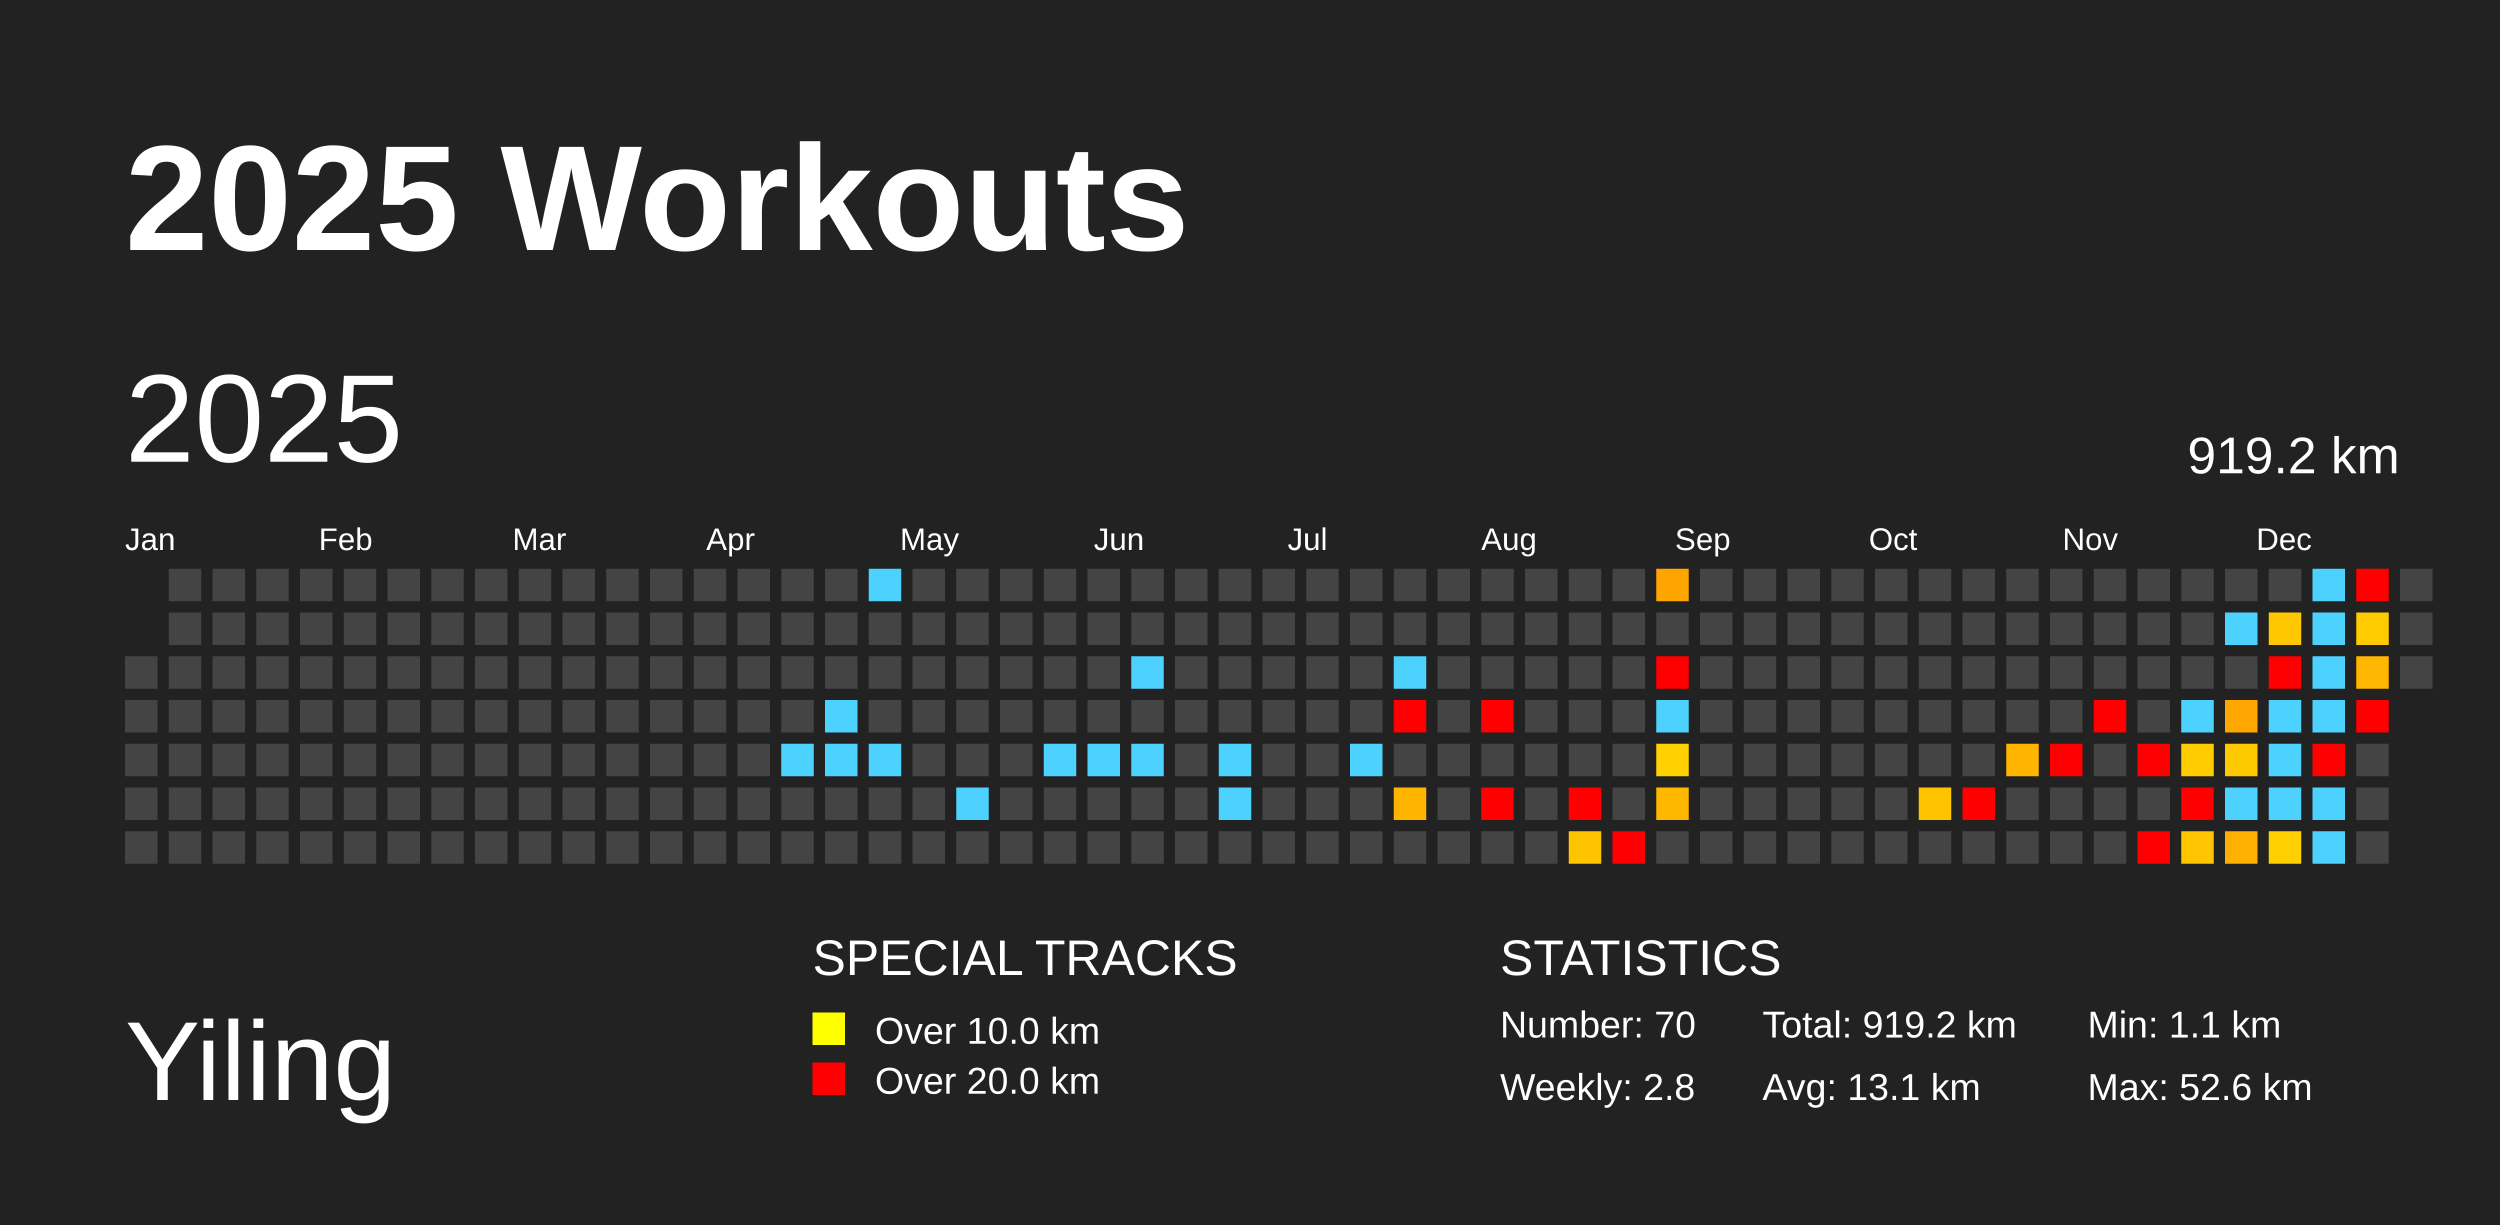
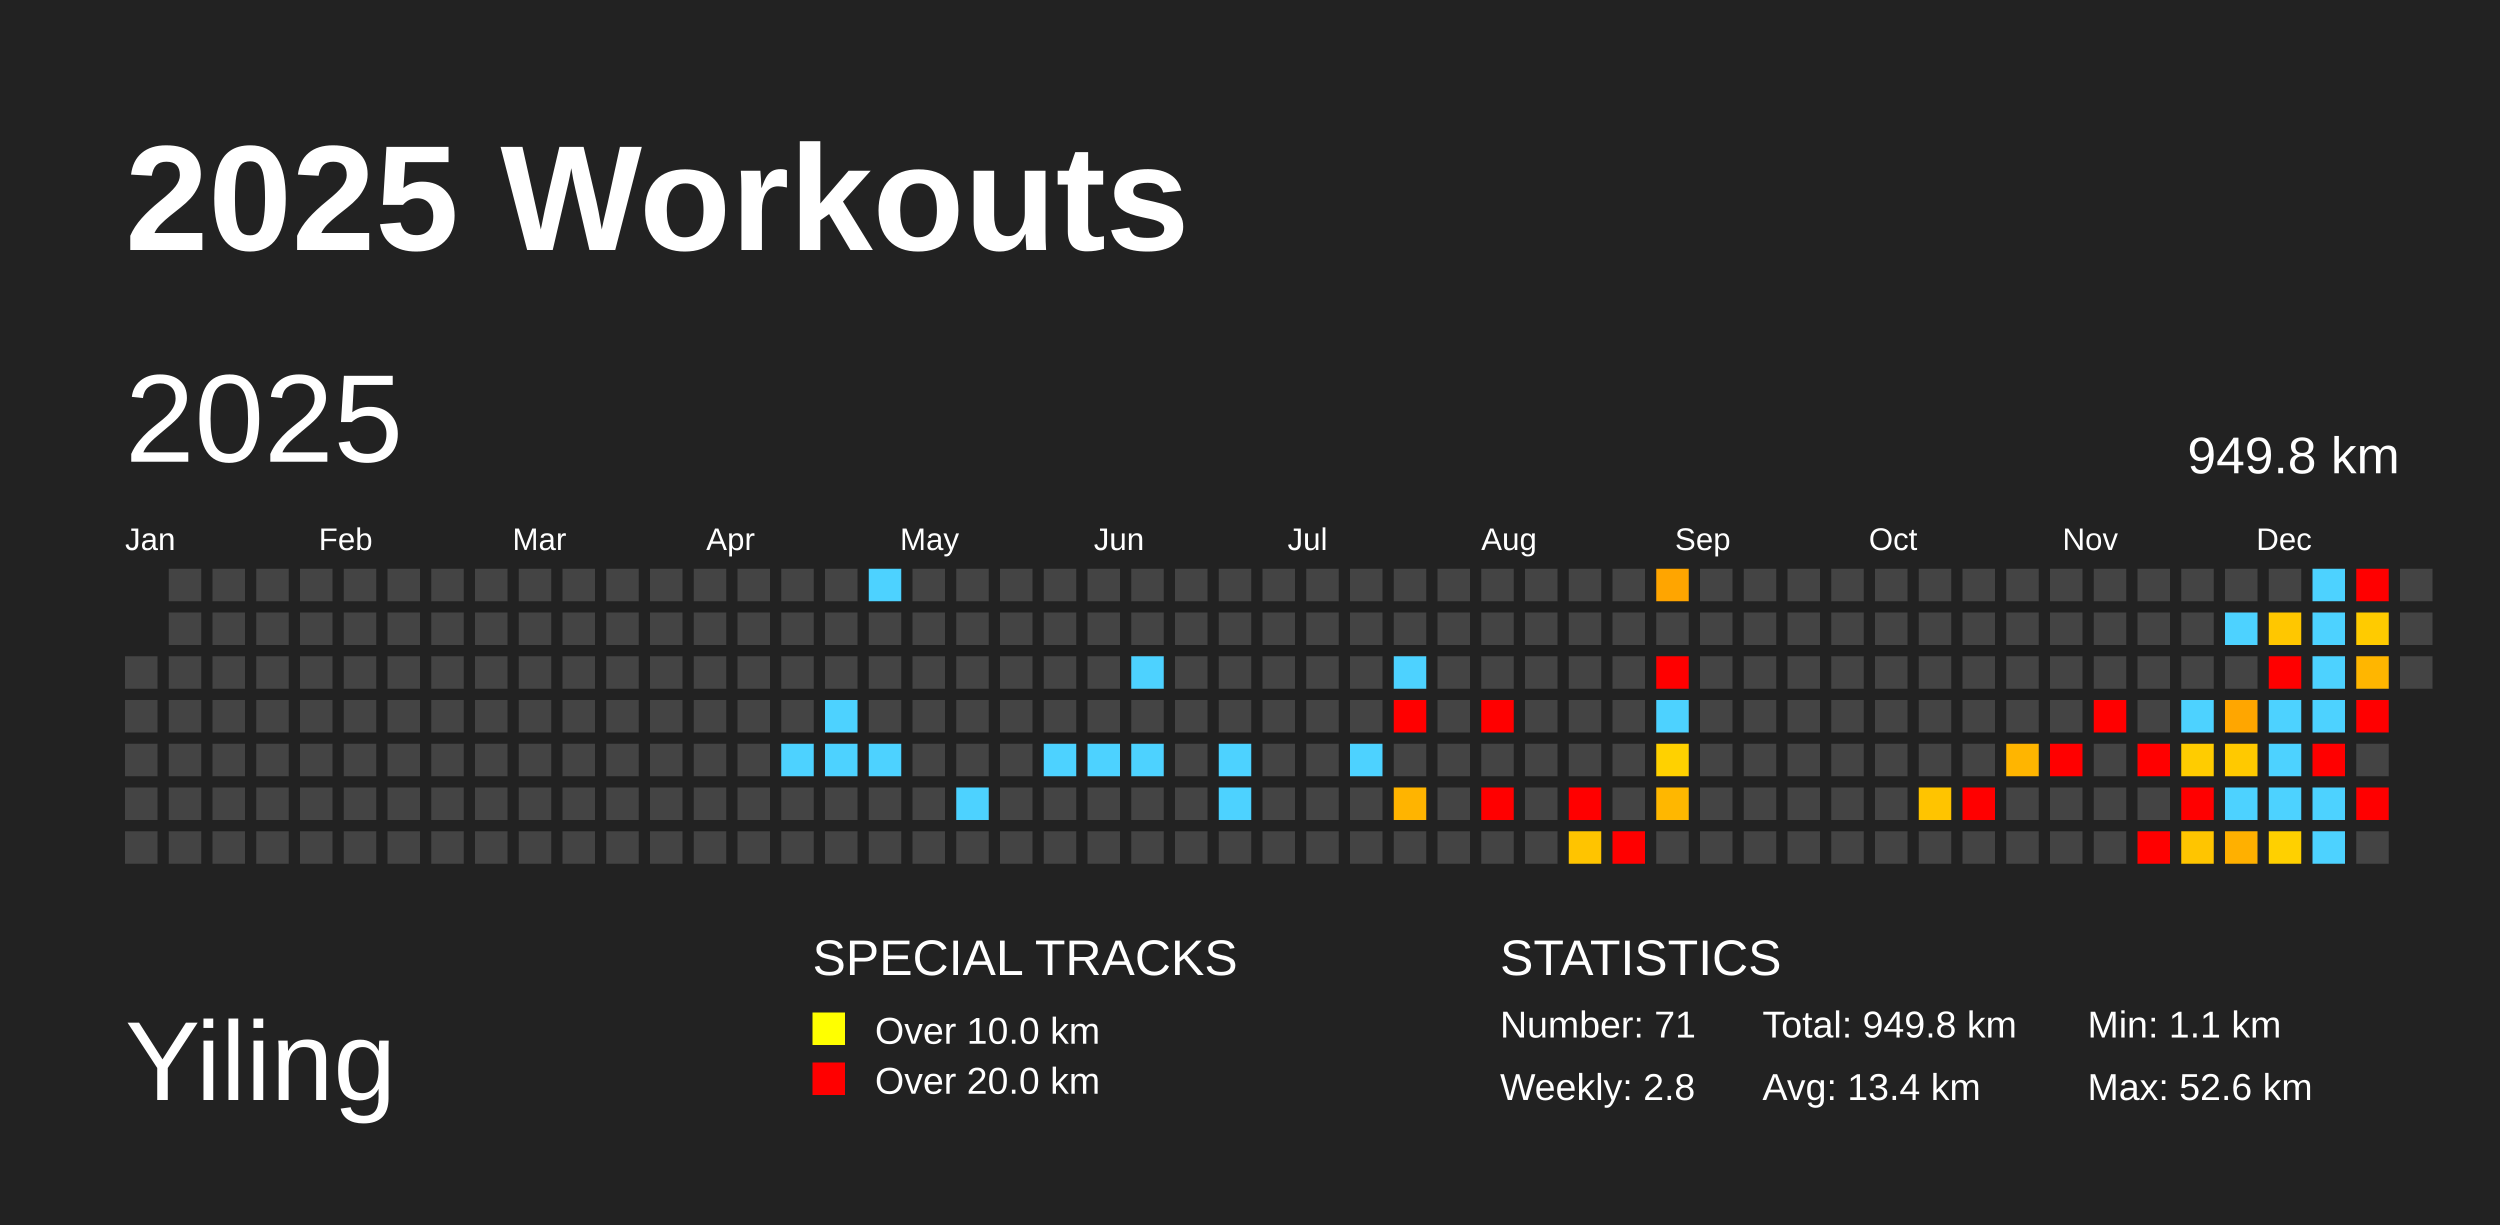
<svg xmlns="http://www.w3.org/2000/svg" baseProfile="full" height="98mm" version="1.1" viewBox="0,0,200,98" width="200mm">
  <defs />
  <rect fill="#222222" height="98" width="200" x="0" y="0" />
  <text fill="#FFFFFF" style="font-size:12px; font-family:Arial; font-weight:bold;" x="10" y="20">2025 Workouts</text>
  <text fill="#FFFFFF" style="font-size:9px; font-family:Arial" x="10" y="88">Yiling</text>
  <text fill="#FFFFFF" style="font-size:4px; font-family:Arial" x="65" y="78">SPECIAL TRACKS</text>
  <rect fill="yellow" height="2.6" width="2.6" x="65" y="81" />
  <text fill="#FFFFFF" style="font-size:3px; font-family:Arial" x="70" y="83.5">Over 10.0 km</text>
  <rect fill="red" height="2.6" width="2.6" x="65" y="85" />
  <text fill="#FFFFFF" style="font-size:3px; font-family:Arial" x="70" y="87.5">Over 20.0 km</text>
  <text fill="#FFFFFF" style="font-size:4px; font-family:Arial" x="120" y="78">STATISTICS</text>
-   <text fill="#FFFFFF" style="font-size:3px; font-family:Arial" x="120" y="83">Number: 70</text>
+   <text fill="#FFFFFF" style="font-size:3px; font-family:Arial" x="120" y="83">Number: 71</text>
  <text fill="#FFFFFF" style="font-size:3px; font-family:Arial" x="120" y="88">Weekly: 2.8</text>
-   <text fill="#FFFFFF" style="font-size:3px; font-family:Arial" x="141" y="83">Total: 919.2 km</text>
-   <text fill="#FFFFFF" style="font-size:3px; font-family:Arial" x="141" y="88">Avg: 13.1 km</text>
+   <text fill="#FFFFFF" style="font-size:3px; font-family:Arial" x="141" y="83">Total: 949.8 km</text>
+   <text fill="#FFFFFF" style="font-size:3px; font-family:Arial" x="141" y="88">Avg: 13.4 km</text>
  <text fill="#FFFFFF" style="font-size:3px; font-family:Arial" x="167" y="83">Min: 1.1 km</text>
  <text fill="#FFFFFF" style="font-size:3px; font-family:Arial" x="167" y="88">Max: 52.6 km</text>
  <text dominant-baseline="hanging" fill="#FFFFFF" style="font-size:10.0px; font-family:Arial;" x="10" y="30">2025</text>
-   <text dominant-baseline="hanging" fill="#FFFFFF" style="font-size:4.125px; font-family:Arial;" x="175" y="35">919.2 km</text>
+   <text dominant-baseline="hanging" fill="#FFFFFF" style="font-size:4.125px; font-family:Arial;" x="175" y="35">949.8 km</text>
  <text fill="#FFFFFF" style="font-size:2.5px; font-family:Arial" x="10.0" y="44">Jan</text>
  <text fill="#FFFFFF" style="font-size:2.5px; font-family:Arial" x="25.5" y="44">Feb</text>
  <text fill="#FFFFFF" style="font-size:2.5px; font-family:Arial" x="41.0" y="44">Mar</text>
  <text fill="#FFFFFF" style="font-size:2.5px; font-family:Arial" x="56.5" y="44">Apr</text>
  <text fill="#FFFFFF" style="font-size:2.5px; font-family:Arial" x="72.0" y="44">May</text>
  <text fill="#FFFFFF" style="font-size:2.5px; font-family:Arial" x="87.5" y="44">Jun</text>
  <text fill="#FFFFFF" style="font-size:2.5px; font-family:Arial" x="103.0" y="44">Jul</text>
  <text fill="#FFFFFF" style="font-size:2.5px; font-family:Arial" x="118.5" y="44">Aug</text>
  <text fill="#FFFFFF" style="font-size:2.5px; font-family:Arial" x="134.0" y="44">Sep</text>
  <text fill="#FFFFFF" style="font-size:2.5px; font-family:Arial" x="149.5" y="44">Oct</text>
  <text fill="#FFFFFF" style="font-size:2.5px; font-family:Arial" x="165.0" y="44">Nov</text>
  <text fill="#FFFFFF" style="font-size:2.5px; font-family:Arial" x="180.5" y="44">Dec</text>
  <rect fill="#444444" height="2.6" width="2.6" x="10.0" y="52.5" />
  <rect fill="#444444" height="2.6" width="2.6" x="10.0" y="56.0" />
  <rect fill="#444444" height="2.6" width="2.6" x="10.0" y="59.5" />
  <rect fill="#444444" height="2.6" width="2.6" x="10.0" y="63.0" />
  <rect fill="#444444" height="2.6" width="2.6" x="10.0" y="66.5" />
  <rect fill="#444444" height="2.6" width="2.6" x="13.5" y="45.5" />
  <rect fill="#444444" height="2.6" width="2.6" x="13.5" y="49.0" />
  <rect fill="#444444" height="2.6" width="2.6" x="13.5" y="52.5" />
  <rect fill="#444444" height="2.6" width="2.6" x="13.5" y="56.0" />
  <rect fill="#444444" height="2.6" width="2.6" x="13.5" y="59.5" />
  <rect fill="#444444" height="2.6" width="2.6" x="13.5" y="63.0" />
  <rect fill="#444444" height="2.6" width="2.6" x="13.5" y="66.5" />
  <rect fill="#444444" height="2.6" width="2.6" x="17.0" y="45.5" />
  <rect fill="#444444" height="2.6" width="2.6" x="17.0" y="49.0" />
  <rect fill="#444444" height="2.6" width="2.6" x="17.0" y="52.5" />
  <rect fill="#444444" height="2.6" width="2.6" x="17.0" y="56.0" />
  <rect fill="#444444" height="2.6" width="2.6" x="17.0" y="59.5" />
  <rect fill="#444444" height="2.6" width="2.6" x="17.0" y="63.0" />
  <rect fill="#444444" height="2.6" width="2.6" x="17.0" y="66.5" />
  <rect fill="#444444" height="2.6" width="2.6" x="20.5" y="45.5" />
  <rect fill="#444444" height="2.6" width="2.6" x="20.5" y="49.0" />
  <rect fill="#444444" height="2.6" width="2.6" x="20.5" y="52.5" />
  <rect fill="#444444" height="2.6" width="2.6" x="20.5" y="56.0" />
  <rect fill="#444444" height="2.6" width="2.6" x="20.5" y="59.5" />
  <rect fill="#444444" height="2.6" width="2.6" x="20.5" y="63.0" />
  <rect fill="#444444" height="2.6" width="2.6" x="20.5" y="66.5" />
  <rect fill="#444444" height="2.6" width="2.6" x="24.0" y="45.5" />
  <rect fill="#444444" height="2.6" width="2.6" x="24.0" y="49.0" />
  <rect fill="#444444" height="2.6" width="2.6" x="24.0" y="52.5" />
  <rect fill="#444444" height="2.6" width="2.6" x="24.0" y="56.0" />
  <rect fill="#444444" height="2.6" width="2.6" x="24.0" y="59.5" />
  <rect fill="#444444" height="2.6" width="2.6" x="24.0" y="63.0" />
  <rect fill="#444444" height="2.6" width="2.6" x="24.0" y="66.5" />
  <rect fill="#444444" height="2.6" width="2.6" x="27.5" y="45.5" />
  <rect fill="#444444" height="2.6" width="2.6" x="27.5" y="49.0" />
  <rect fill="#444444" height="2.6" width="2.6" x="27.5" y="52.5" />
  <rect fill="#444444" height="2.6" width="2.6" x="27.5" y="56.0" />
  <rect fill="#444444" height="2.6" width="2.6" x="27.5" y="59.5" />
  <rect fill="#444444" height="2.6" width="2.6" x="27.5" y="63.0" />
  <rect fill="#444444" height="2.6" width="2.6" x="27.5" y="66.5" />
  <rect fill="#444444" height="2.6" width="2.6" x="31.0" y="45.5" />
  <rect fill="#444444" height="2.6" width="2.6" x="31.0" y="49.0" />
  <rect fill="#444444" height="2.6" width="2.6" x="31.0" y="52.5" />
  <rect fill="#444444" height="2.6" width="2.6" x="31.0" y="56.0" />
  <rect fill="#444444" height="2.6" width="2.6" x="31.0" y="59.5" />
  <rect fill="#444444" height="2.6" width="2.6" x="31.0" y="63.0" />
  <rect fill="#444444" height="2.6" width="2.6" x="31.0" y="66.5" />
  <rect fill="#444444" height="2.6" width="2.6" x="34.5" y="45.5" />
  <rect fill="#444444" height="2.6" width="2.6" x="34.5" y="49.0" />
  <rect fill="#444444" height="2.6" width="2.6" x="34.5" y="52.5" />
  <rect fill="#444444" height="2.6" width="2.6" x="34.5" y="56.0" />
  <rect fill="#444444" height="2.6" width="2.6" x="34.5" y="59.5" />
  <rect fill="#444444" height="2.6" width="2.6" x="34.5" y="63.0" />
  <rect fill="#444444" height="2.6" width="2.6" x="34.5" y="66.5" />
  <rect fill="#444444" height="2.6" width="2.6" x="38.0" y="45.5" />
  <rect fill="#444444" height="2.6" width="2.6" x="38.0" y="49.0" />
  <rect fill="#444444" height="2.6" width="2.6" x="38.0" y="52.5" />
  <rect fill="#444444" height="2.6" width="2.6" x="38.0" y="56.0" />
  <rect fill="#444444" height="2.6" width="2.6" x="38.0" y="59.5" />
  <rect fill="#444444" height="2.6" width="2.6" x="38.0" y="63.0" />
  <rect fill="#444444" height="2.6" width="2.6" x="38.0" y="66.5" />
  <rect fill="#444444" height="2.6" width="2.6" x="41.5" y="45.5" />
  <rect fill="#444444" height="2.6" width="2.6" x="41.5" y="49.0" />
  <rect fill="#444444" height="2.6" width="2.6" x="41.5" y="52.5" />
  <rect fill="#444444" height="2.6" width="2.6" x="41.5" y="56.0" />
  <rect fill="#444444" height="2.6" width="2.6" x="41.5" y="59.5" />
  <rect fill="#444444" height="2.6" width="2.6" x="41.5" y="63.0" />
  <rect fill="#444444" height="2.6" width="2.6" x="41.5" y="66.5" />
  <rect fill="#444444" height="2.6" width="2.6" x="45.0" y="45.5" />
  <rect fill="#444444" height="2.6" width="2.6" x="45.0" y="49.0" />
  <rect fill="#444444" height="2.6" width="2.6" x="45.0" y="52.5" />
  <rect fill="#444444" height="2.6" width="2.6" x="45.0" y="56.0" />
  <rect fill="#444444" height="2.6" width="2.6" x="45.0" y="59.5" />
  <rect fill="#444444" height="2.6" width="2.6" x="45.0" y="63.0" />
  <rect fill="#444444" height="2.6" width="2.6" x="45.0" y="66.5" />
  <rect fill="#444444" height="2.6" width="2.6" x="48.5" y="45.5" />
  <rect fill="#444444" height="2.6" width="2.6" x="48.5" y="49.0" />
  <rect fill="#444444" height="2.6" width="2.6" x="48.5" y="52.5" />
  <rect fill="#444444" height="2.6" width="2.6" x="48.5" y="56.0" />
  <rect fill="#444444" height="2.6" width="2.6" x="48.5" y="59.5" />
  <rect fill="#444444" height="2.6" width="2.6" x="48.5" y="63.0" />
  <rect fill="#444444" height="2.6" width="2.6" x="48.5" y="66.5" />
  <rect fill="#444444" height="2.6" width="2.6" x="52.0" y="45.5" />
  <rect fill="#444444" height="2.6" width="2.6" x="52.0" y="49.0" />
  <rect fill="#444444" height="2.6" width="2.6" x="52.0" y="52.5" />
  <rect fill="#444444" height="2.6" width="2.6" x="52.0" y="56.0" />
  <rect fill="#444444" height="2.6" width="2.6" x="52.0" y="59.5" />
  <rect fill="#444444" height="2.6" width="2.6" x="52.0" y="63.0" />
  <rect fill="#444444" height="2.6" width="2.6" x="52.0" y="66.5" />
  <rect fill="#444444" height="2.6" width="2.6" x="55.5" y="45.5" />
  <rect fill="#444444" height="2.6" width="2.6" x="55.5" y="49.0" />
  <rect fill="#444444" height="2.6" width="2.6" x="55.5" y="52.5" />
  <rect fill="#444444" height="2.6" width="2.6" x="55.5" y="56.0" />
  <rect fill="#444444" height="2.6" width="2.6" x="55.5" y="59.5" />
  <rect fill="#444444" height="2.6" width="2.6" x="55.5" y="63.0" />
  <rect fill="#444444" height="2.6" width="2.6" x="55.5" y="66.5" />
  <rect fill="#444444" height="2.6" width="2.6" x="59.0" y="45.5" />
  <rect fill="#444444" height="2.6" width="2.6" x="59.0" y="49.0" />
  <rect fill="#444444" height="2.6" width="2.6" x="59.0" y="52.5" />
  <rect fill="#444444" height="2.6" width="2.6" x="59.0" y="56.0" />
  <rect fill="#444444" height="2.6" width="2.6" x="59.0" y="59.5" />
  <rect fill="#444444" height="2.6" width="2.6" x="59.0" y="63.0" />
  <rect fill="#444444" height="2.6" width="2.6" x="59.0" y="66.5" />
  <rect fill="#444444" height="2.6" width="2.6" x="62.5" y="45.5" />
  <rect fill="#444444" height="2.6" width="2.6" x="62.5" y="49.0" />
  <rect fill="#444444" height="2.6" width="2.6" x="62.5" y="52.5" />
  <rect fill="#444444" height="2.6" width="2.6" x="62.5" y="56.0" />
  <rect fill="#4dd2ff" height="2.6" width="2.6" x="62.5" y="59.5" />
  <rect fill="#444444" height="2.6" width="2.6" x="62.5" y="63.0" />
  <rect fill="#444444" height="2.6" width="2.6" x="62.5" y="66.5" />
  <rect fill="#444444" height="2.6" width="2.6" x="66.0" y="45.5" />
  <rect fill="#444444" height="2.6" width="2.6" x="66.0" y="49.0" />
  <rect fill="#444444" height="2.6" width="2.6" x="66.0" y="52.5" />
  <rect fill="#4dd2ff" height="2.6" width="2.6" x="66.0" y="56.0" />
  <rect fill="#4dd2ff" height="2.6" width="2.6" x="66.0" y="59.5" />
  <rect fill="#444444" height="2.6" width="2.6" x="66.0" y="63.0" />
  <rect fill="#444444" height="2.6" width="2.6" x="66.0" y="66.5" />
  <rect fill="#4dd2ff" height="2.6" width="2.6" x="69.5" y="45.5" />
  <rect fill="#444444" height="2.6" width="2.6" x="69.5" y="49.0" />
  <rect fill="#444444" height="2.6" width="2.6" x="69.5" y="52.5" />
  <rect fill="#444444" height="2.6" width="2.6" x="69.5" y="56.0" />
  <rect fill="#4dd2ff" height="2.6" width="2.6" x="69.5" y="59.5" />
  <rect fill="#444444" height="2.6" width="2.6" x="69.5" y="63.0" />
  <rect fill="#444444" height="2.6" width="2.6" x="69.5" y="66.5" />
  <rect fill="#444444" height="2.6" width="2.6" x="73.0" y="45.5" />
  <rect fill="#444444" height="2.6" width="2.6" x="73.0" y="49.0" />
  <rect fill="#444444" height="2.6" width="2.6" x="73.0" y="52.5" />
  <rect fill="#444444" height="2.6" width="2.6" x="73.0" y="56.0" />
  <rect fill="#444444" height="2.6" width="2.6" x="73.0" y="59.5" />
  <rect fill="#444444" height="2.6" width="2.6" x="73.0" y="63.0" />
  <rect fill="#444444" height="2.6" width="2.6" x="73.0" y="66.5" />
  <rect fill="#444444" height="2.6" width="2.6" x="76.5" y="45.5" />
  <rect fill="#444444" height="2.6" width="2.6" x="76.5" y="49.0" />
  <rect fill="#444444" height="2.6" width="2.6" x="76.5" y="52.5" />
  <rect fill="#444444" height="2.6" width="2.6" x="76.5" y="56.0" />
  <rect fill="#444444" height="2.6" width="2.6" x="76.5" y="59.5" />
  <rect fill="#4dd2ff" height="2.6" width="2.6" x="76.5" y="63.0" />
  <rect fill="#444444" height="2.6" width="2.6" x="76.5" y="66.5" />
  <rect fill="#444444" height="2.6" width="2.6" x="80.0" y="45.5" />
  <rect fill="#444444" height="2.6" width="2.6" x="80.0" y="49.0" />
  <rect fill="#444444" height="2.6" width="2.6" x="80.0" y="52.5" />
  <rect fill="#444444" height="2.6" width="2.6" x="80.0" y="56.0" />
  <rect fill="#444444" height="2.6" width="2.6" x="80.0" y="59.5" />
  <rect fill="#444444" height="2.6" width="2.6" x="80.0" y="63.0" />
  <rect fill="#444444" height="2.6" width="2.6" x="80.0" y="66.5" />
  <rect fill="#444444" height="2.6" width="2.6" x="83.5" y="45.5" />
  <rect fill="#444444" height="2.6" width="2.6" x="83.5" y="49.0" />
  <rect fill="#444444" height="2.6" width="2.6" x="83.5" y="52.5" />
  <rect fill="#444444" height="2.6" width="2.6" x="83.5" y="56.0" />
  <rect fill="#4dd2ff" height="2.6" width="2.6" x="83.5" y="59.5" />
  <rect fill="#444444" height="2.6" width="2.6" x="83.5" y="63.0" />
  <rect fill="#444444" height="2.6" width="2.6" x="83.5" y="66.5" />
  <rect fill="#444444" height="2.6" width="2.6" x="87.0" y="45.5" />
  <rect fill="#444444" height="2.6" width="2.6" x="87.0" y="49.0" />
  <rect fill="#444444" height="2.6" width="2.6" x="87.0" y="52.5" />
  <rect fill="#444444" height="2.6" width="2.6" x="87.0" y="56.0" />
  <rect fill="#4dd2ff" height="2.6" width="2.6" x="87.0" y="59.5" />
  <rect fill="#444444" height="2.6" width="2.6" x="87.0" y="63.0" />
  <rect fill="#444444" height="2.6" width="2.6" x="87.0" y="66.5" />
  <rect fill="#444444" height="2.6" width="2.6" x="90.5" y="45.5" />
  <rect fill="#444444" height="2.6" width="2.6" x="90.5" y="49.0" />
  <rect fill="#4dd2ff" height="2.6" width="2.6" x="90.5" y="52.5" />
  <rect fill="#444444" height="2.6" width="2.6" x="90.5" y="56.0" />
  <rect fill="#4dd2ff" height="2.6" width="2.6" x="90.5" y="59.5" />
  <rect fill="#444444" height="2.6" width="2.6" x="90.5" y="63.0" />
  <rect fill="#444444" height="2.6" width="2.6" x="90.5" y="66.5" />
  <rect fill="#444444" height="2.6" width="2.6" x="94.0" y="45.5" />
  <rect fill="#444444" height="2.6" width="2.6" x="94.0" y="49.0" />
  <rect fill="#444444" height="2.6" width="2.6" x="94.0" y="52.5" />
  <rect fill="#444444" height="2.6" width="2.6" x="94.0" y="56.0" />
  <rect fill="#444444" height="2.6" width="2.6" x="94.0" y="59.5" />
  <rect fill="#444444" height="2.6" width="2.6" x="94.0" y="63.0" />
  <rect fill="#444444" height="2.6" width="2.6" x="94.0" y="66.5" />
  <rect fill="#444444" height="2.6" width="2.6" x="97.5" y="45.5" />
  <rect fill="#444444" height="2.6" width="2.6" x="97.5" y="49.0" />
  <rect fill="#444444" height="2.6" width="2.6" x="97.5" y="52.5" />
  <rect fill="#444444" height="2.6" width="2.6" x="97.5" y="56.0" />
  <rect fill="#4dd2ff" height="2.6" width="2.6" x="97.5" y="59.5" />
  <rect fill="#4dd2ff" height="2.6" width="2.6" x="97.5" y="63.0" />
  <rect fill="#444444" height="2.6" width="2.6" x="97.5" y="66.5" />
  <rect fill="#444444" height="2.6" width="2.6" x="101.0" y="45.5" />
  <rect fill="#444444" height="2.6" width="2.6" x="101.0" y="49.0" />
  <rect fill="#444444" height="2.6" width="2.6" x="101.0" y="52.5" />
  <rect fill="#444444" height="2.6" width="2.6" x="101.0" y="56.0" />
  <rect fill="#444444" height="2.6" width="2.6" x="101.0" y="59.5" />
  <rect fill="#444444" height="2.6" width="2.6" x="101.0" y="63.0" />
  <rect fill="#444444" height="2.6" width="2.6" x="101.0" y="66.5" />
  <rect fill="#444444" height="2.6" width="2.6" x="104.5" y="45.5" />
  <rect fill="#444444" height="2.6" width="2.6" x="104.5" y="49.0" />
  <rect fill="#444444" height="2.6" width="2.6" x="104.5" y="52.5" />
  <rect fill="#444444" height="2.6" width="2.6" x="104.5" y="56.0" />
  <rect fill="#444444" height="2.6" width="2.6" x="104.5" y="59.5" />
  <rect fill="#444444" height="2.6" width="2.6" x="104.5" y="63.0" />
  <rect fill="#444444" height="2.6" width="2.6" x="104.5" y="66.5" />
  <rect fill="#444444" height="2.6" width="2.6" x="108.0" y="45.5" />
  <rect fill="#444444" height="2.6" width="2.6" x="108.0" y="49.0" />
  <rect fill="#444444" height="2.6" width="2.6" x="108.0" y="52.5" />
  <rect fill="#444444" height="2.6" width="2.6" x="108.0" y="56.0" />
  <rect fill="#4dd2ff" height="2.6" width="2.6" x="108.0" y="59.5" />
  <rect fill="#444444" height="2.6" width="2.6" x="108.0" y="63.0" />
  <rect fill="#444444" height="2.6" width="2.6" x="108.0" y="66.5" />
  <rect fill="#444444" height="2.6" width="2.6" x="111.5" y="45.5" />
  <rect fill="#444444" height="2.6" width="2.6" x="111.5" y="49.0" />
  <rect fill="#4dd2ff" height="2.6" width="2.6" x="111.5" y="52.5" />
  <rect fill="red" height="2.6" width="2.6" x="111.5" y="56.0" />
  <rect fill="#444444" height="2.6" width="2.6" x="111.5" y="59.5" />
  <rect fill="#ffb400" height="2.6" width="2.6" x="111.5" y="63.0" />
  <rect fill="#444444" height="2.6" width="2.6" x="111.5" y="66.5" />
  <rect fill="#444444" height="2.6" width="2.6" x="115.0" y="45.5" />
  <rect fill="#444444" height="2.6" width="2.6" x="115.0" y="49.0" />
  <rect fill="#444444" height="2.6" width="2.6" x="115.0" y="52.5" />
  <rect fill="#444444" height="2.6" width="2.6" x="115.0" y="56.0" />
  <rect fill="#444444" height="2.6" width="2.6" x="115.0" y="59.5" />
  <rect fill="#444444" height="2.6" width="2.6" x="115.0" y="63.0" />
  <rect fill="#444444" height="2.6" width="2.6" x="115.0" y="66.5" />
  <rect fill="#444444" height="2.6" width="2.6" x="118.5" y="45.5" />
  <rect fill="#444444" height="2.6" width="2.6" x="118.5" y="49.0" />
  <rect fill="#444444" height="2.6" width="2.6" x="118.5" y="52.5" />
  <rect fill="red" height="2.6" width="2.6" x="118.5" y="56.0" />
  <rect fill="#444444" height="2.6" width="2.6" x="118.5" y="59.5" />
  <rect fill="red" height="2.6" width="2.6" x="118.5" y="63.0" />
  <rect fill="#444444" height="2.6" width="2.6" x="118.5" y="66.5" />
  <rect fill="#444444" height="2.6" width="2.6" x="122.0" y="45.5" />
  <rect fill="#444444" height="2.6" width="2.6" x="122.0" y="49.0" />
  <rect fill="#444444" height="2.6" width="2.6" x="122.0" y="52.5" />
  <rect fill="#444444" height="2.6" width="2.6" x="122.0" y="56.0" />
  <rect fill="#444444" height="2.6" width="2.6" x="122.0" y="59.5" />
  <rect fill="#444444" height="2.6" width="2.6" x="122.0" y="63.0" />
  <rect fill="#444444" height="2.6" width="2.6" x="122.0" y="66.5" />
  <rect fill="#444444" height="2.6" width="2.6" x="125.5" y="45.5" />
  <rect fill="#444444" height="2.6" width="2.6" x="125.5" y="49.0" />
  <rect fill="#444444" height="2.6" width="2.6" x="125.5" y="52.5" />
  <rect fill="#444444" height="2.6" width="2.6" x="125.5" y="56.0" />
  <rect fill="#444444" height="2.6" width="2.6" x="125.5" y="59.5" />
  <rect fill="red" height="2.6" width="2.6" x="125.5" y="63.0" />
  <rect fill="#ffc400" height="2.6" width="2.6" x="125.5" y="66.5" />
  <rect fill="#444444" height="2.6" width="2.6" x="129.0" y="45.5" />
  <rect fill="#444444" height="2.6" width="2.6" x="129.0" y="49.0" />
  <rect fill="#444444" height="2.6" width="2.6" x="129.0" y="52.5" />
  <rect fill="#444444" height="2.6" width="2.6" x="129.0" y="56.0" />
  <rect fill="#444444" height="2.6" width="2.6" x="129.0" y="59.5" />
  <rect fill="#444444" height="2.6" width="2.6" x="129.0" y="63.0" />
  <rect fill="red" height="2.6" width="2.6" x="129.0" y="66.5" />
  <rect fill="#ffa500" height="2.6" width="2.6" x="132.5" y="45.5" />
  <rect fill="#444444" height="2.6" width="2.6" x="132.5" y="49.0" />
  <rect fill="red" height="2.6" width="2.6" x="132.5" y="52.5" />
  <rect fill="#4dd2ff" height="2.6" width="2.6" x="132.5" y="56.0" />
  <rect fill="#ffd100" height="2.6" width="2.6" x="132.5" y="59.5" />
  <rect fill="#ffb700" height="2.6" width="2.6" x="132.5" y="63.0" />
  <rect fill="#444444" height="2.6" width="2.6" x="132.5" y="66.5" />
  <rect fill="#444444" height="2.6" width="2.6" x="136.0" y="45.5" />
  <rect fill="#444444" height="2.6" width="2.6" x="136.0" y="49.0" />
  <rect fill="#444444" height="2.6" width="2.6" x="136.0" y="52.5" />
  <rect fill="#444444" height="2.6" width="2.6" x="136.0" y="56.0" />
  <rect fill="#444444" height="2.6" width="2.6" x="136.0" y="59.5" />
  <rect fill="#444444" height="2.6" width="2.6" x="136.0" y="63.0" />
  <rect fill="#444444" height="2.6" width="2.6" x="136.0" y="66.5" />
  <rect fill="#444444" height="2.6" width="2.6" x="139.5" y="45.5" />
  <rect fill="#444444" height="2.6" width="2.6" x="139.5" y="49.0" />
  <rect fill="#444444" height="2.6" width="2.6" x="139.5" y="52.5" />
  <rect fill="#444444" height="2.6" width="2.6" x="139.5" y="56.0" />
  <rect fill="#444444" height="2.6" width="2.6" x="139.5" y="59.5" />
  <rect fill="#444444" height="2.6" width="2.6" x="139.5" y="63.0" />
  <rect fill="#444444" height="2.6" width="2.6" x="139.5" y="66.5" />
  <rect fill="#444444" height="2.6" width="2.6" x="143.0" y="45.5" />
  <rect fill="#444444" height="2.6" width="2.6" x="143.0" y="49.0" />
  <rect fill="#444444" height="2.6" width="2.6" x="143.0" y="52.5" />
  <rect fill="#444444" height="2.6" width="2.6" x="143.0" y="56.0" />
  <rect fill="#444444" height="2.6" width="2.6" x="143.0" y="59.5" />
  <rect fill="#444444" height="2.6" width="2.6" x="143.0" y="63.0" />
  <rect fill="#444444" height="2.6" width="2.6" x="143.0" y="66.5" />
  <rect fill="#444444" height="2.6" width="2.6" x="146.5" y="45.5" />
  <rect fill="#444444" height="2.6" width="2.6" x="146.5" y="49.0" />
  <rect fill="#444444" height="2.6" width="2.6" x="146.5" y="52.5" />
  <rect fill="#444444" height="2.6" width="2.6" x="146.5" y="56.0" />
  <rect fill="#444444" height="2.6" width="2.6" x="146.5" y="59.5" />
  <rect fill="#444444" height="2.6" width="2.6" x="146.5" y="63.0" />
  <rect fill="#444444" height="2.6" width="2.6" x="146.5" y="66.5" />
  <rect fill="#444444" height="2.6" width="2.6" x="150.0" y="45.5" />
  <rect fill="#444444" height="2.6" width="2.6" x="150.0" y="49.0" />
  <rect fill="#444444" height="2.6" width="2.6" x="150.0" y="52.5" />
  <rect fill="#444444" height="2.6" width="2.6" x="150.0" y="56.0" />
  <rect fill="#444444" height="2.6" width="2.6" x="150.0" y="59.5" />
  <rect fill="#444444" height="2.6" width="2.6" x="150.0" y="63.0" />
  <rect fill="#444444" height="2.6" width="2.6" x="150.0" y="66.5" />
  <rect fill="#444444" height="2.6" width="2.6" x="153.5" y="45.5" />
  <rect fill="#444444" height="2.6" width="2.6" x="153.5" y="49.0" />
  <rect fill="#444444" height="2.6" width="2.6" x="153.5" y="52.5" />
  <rect fill="#444444" height="2.6" width="2.6" x="153.5" y="56.0" />
  <rect fill="#444444" height="2.6" width="2.6" x="153.5" y="59.5" />
  <rect fill="#ffc400" height="2.6" width="2.6" x="153.5" y="63.0" />
  <rect fill="#444444" height="2.6" width="2.6" x="153.5" y="66.5" />
  <rect fill="#444444" height="2.6" width="2.6" x="157.0" y="45.5" />
  <rect fill="#444444" height="2.6" width="2.6" x="157.0" y="49.0" />
  <rect fill="#444444" height="2.6" width="2.6" x="157.0" y="52.5" />
  <rect fill="#444444" height="2.6" width="2.6" x="157.0" y="56.0" />
  <rect fill="#444444" height="2.6" width="2.6" x="157.0" y="59.5" />
  <rect fill="red" height="2.6" width="2.6" x="157.0" y="63.0" />
  <rect fill="#444444" height="2.6" width="2.6" x="157.0" y="66.5" />
  <rect fill="#444444" height="2.6" width="2.6" x="160.5" y="45.5" />
  <rect fill="#444444" height="2.6" width="2.6" x="160.5" y="49.0" />
  <rect fill="#444444" height="2.6" width="2.6" x="160.5" y="52.5" />
  <rect fill="#444444" height="2.6" width="2.6" x="160.5" y="56.0" />
  <rect fill="#ffb500" height="2.6" width="2.6" x="160.5" y="59.5" />
  <rect fill="#444444" height="2.6" width="2.6" x="160.5" y="63.0" />
  <rect fill="#444444" height="2.6" width="2.6" x="160.5" y="66.5" />
  <rect fill="#444444" height="2.6" width="2.6" x="164.0" y="45.5" />
  <rect fill="#444444" height="2.6" width="2.6" x="164.0" y="49.0" />
  <rect fill="#444444" height="2.6" width="2.6" x="164.0" y="52.5" />
  <rect fill="#444444" height="2.6" width="2.6" x="164.0" y="56.0" />
  <rect fill="red" height="2.6" width="2.6" x="164.0" y="59.5" />
  <rect fill="#444444" height="2.6" width="2.6" x="164.0" y="63.0" />
  <rect fill="#444444" height="2.6" width="2.6" x="164.0" y="66.5" />
  <rect fill="#444444" height="2.6" width="2.6" x="167.5" y="45.5" />
  <rect fill="#444444" height="2.6" width="2.6" x="167.5" y="49.0" />
  <rect fill="#444444" height="2.6" width="2.6" x="167.5" y="52.5" />
  <rect fill="red" height="2.6" width="2.6" x="167.5" y="56.0" />
  <rect fill="#444444" height="2.6" width="2.6" x="167.5" y="59.5" />
  <rect fill="#444444" height="2.6" width="2.6" x="167.5" y="63.0" />
  <rect fill="#444444" height="2.6" width="2.6" x="167.5" y="66.5" />
  <rect fill="#444444" height="2.6" width="2.6" x="171.0" y="45.5" />
  <rect fill="#444444" height="2.6" width="2.6" x="171.0" y="49.0" />
  <rect fill="#444444" height="2.6" width="2.6" x="171.0" y="52.5" />
  <rect fill="#444444" height="2.6" width="2.6" x="171.0" y="56.0" />
  <rect fill="red" height="2.6" width="2.6" x="171.0" y="59.5" />
  <rect fill="#444444" height="2.6" width="2.6" x="171.0" y="63.0" />
  <rect fill="red" height="2.6" width="2.6" x="171.0" y="66.5" />
  <rect fill="#444444" height="2.6" width="2.6" x="174.5" y="45.5" />
  <rect fill="#444444" height="2.6" width="2.6" x="174.5" y="49.0" />
  <rect fill="#444444" height="2.6" width="2.6" x="174.5" y="52.5" />
  <rect fill="#4dd2ff" height="2.6" width="2.6" x="174.5" y="56.0" />
  <rect fill="#ffcc00" height="2.6" width="2.6" x="174.5" y="59.5" />
  <rect fill="red" height="2.6" width="2.6" x="174.5" y="63.0" />
  <rect fill="#ffc500" height="2.6" width="2.6" x="174.5" y="66.5" />
  <rect fill="#444444" height="2.6" width="2.6" x="178.0" y="45.5" />
  <rect fill="#4dd2ff" height="2.6" width="2.6" x="178.0" y="49.0" />
  <rect fill="#444444" height="2.6" width="2.6" x="178.0" y="52.5" />
  <rect fill="#ffa600" height="2.6" width="2.6" x="178.0" y="56.0" />
  <rect fill="#ffc900" height="2.6" width="2.6" x="178.0" y="59.5" />
  <rect fill="#4dd2ff" height="2.6" width="2.6" x="178.0" y="63.0" />
  <rect fill="#ffb000" height="2.6" width="2.6" x="178.0" y="66.5" />
  <rect fill="#444444" height="2.6" width="2.6" x="181.5" y="45.5" />
  <rect fill="#ffc700" height="2.6" width="2.6" x="181.5" y="49.0" />
  <rect fill="red" height="2.6" width="2.6" x="181.5" y="52.5" />
  <rect fill="#4dd2ff" height="2.6" width="2.6" x="181.5" y="56.0" />
  <rect fill="#4dd2ff" height="2.6" width="2.6" x="181.5" y="59.5" />
  <rect fill="#4dd2ff" height="2.6" width="2.6" x="181.5" y="63.0" />
  <rect fill="#ffd000" height="2.6" width="2.6" x="181.5" y="66.5" />
  <rect fill="#4dd2ff" height="2.6" width="2.6" x="185.0" y="45.5" />
  <rect fill="#4dd2ff" height="2.6" width="2.6" x="185.0" y="49.0" />
  <rect fill="#4dd2ff" height="2.6" width="2.6" x="185.0" y="52.5" />
  <rect fill="#4dd2ff" height="2.6" width="2.6" x="185.0" y="56.0" />
  <rect fill="red" height="2.6" width="2.6" x="185.0" y="59.5" />
  <rect fill="#4dd2ff" height="2.6" width="2.6" x="185.0" y="63.0" />
  <rect fill="#4dd2ff" height="2.6" width="2.6" x="185.0" y="66.5" />
  <rect fill="red" height="2.6" width="2.6" x="188.5" y="45.5" />
  <rect fill="#ffcb00" height="2.6" width="2.6" x="188.5" y="49.0" />
  <rect fill="#ffb600" height="2.6" width="2.6" x="188.5" y="52.5" />
  <rect fill="red" height="2.6" width="2.6" x="188.5" y="56.0" />
  <rect fill="#444444" height="2.6" width="2.6" x="188.5" y="59.5" />
-   <rect fill="#444444" height="2.6" width="2.6" x="188.5" y="63.0" />
+   <rect fill="red" height="2.6" width="2.6" x="188.5" y="63.0" />
  <rect fill="#444444" height="2.6" width="2.6" x="188.5" y="66.5" />
  <rect fill="#444444" height="2.6" width="2.6" x="192.0" y="45.5" />
  <rect fill="#444444" height="2.6" width="2.6" x="192.0" y="49.0" />
  <rect fill="#444444" height="2.6" width="2.6" x="192.0" y="52.5" />
</svg>
